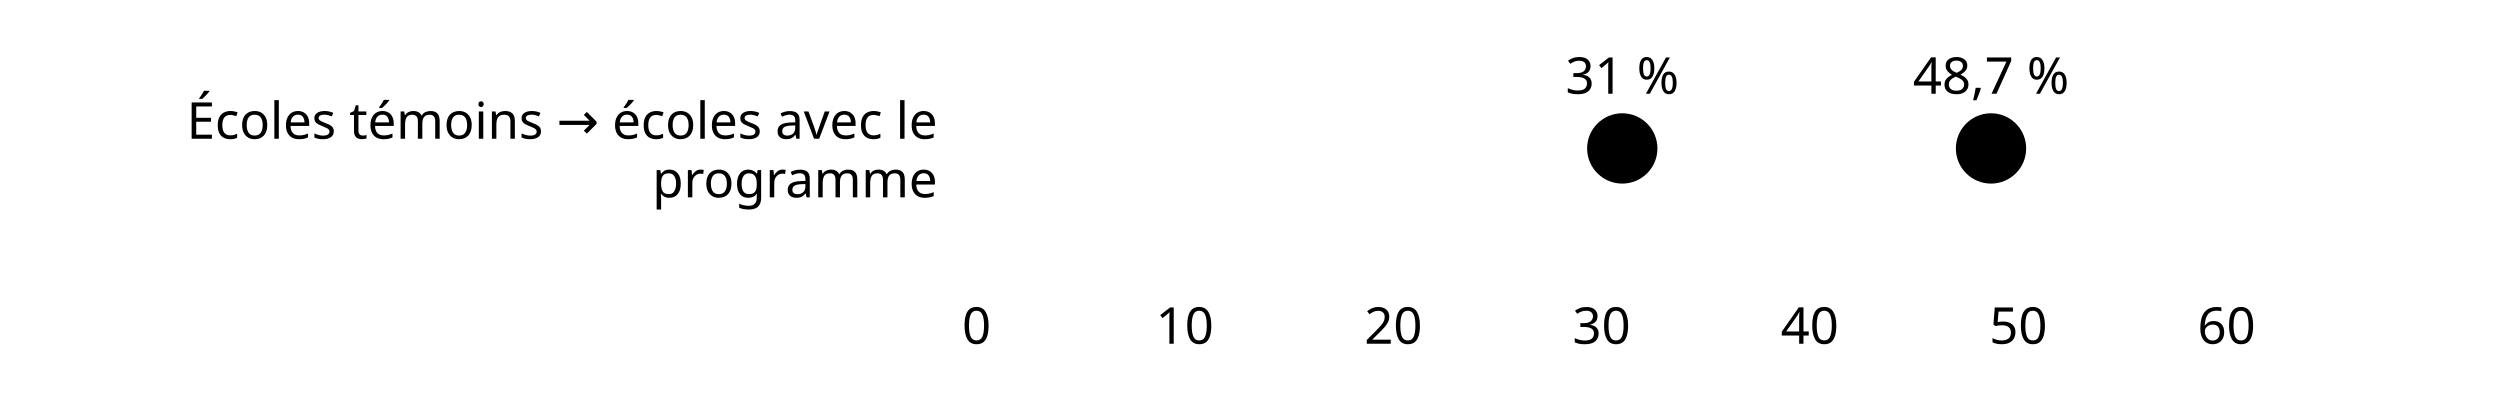
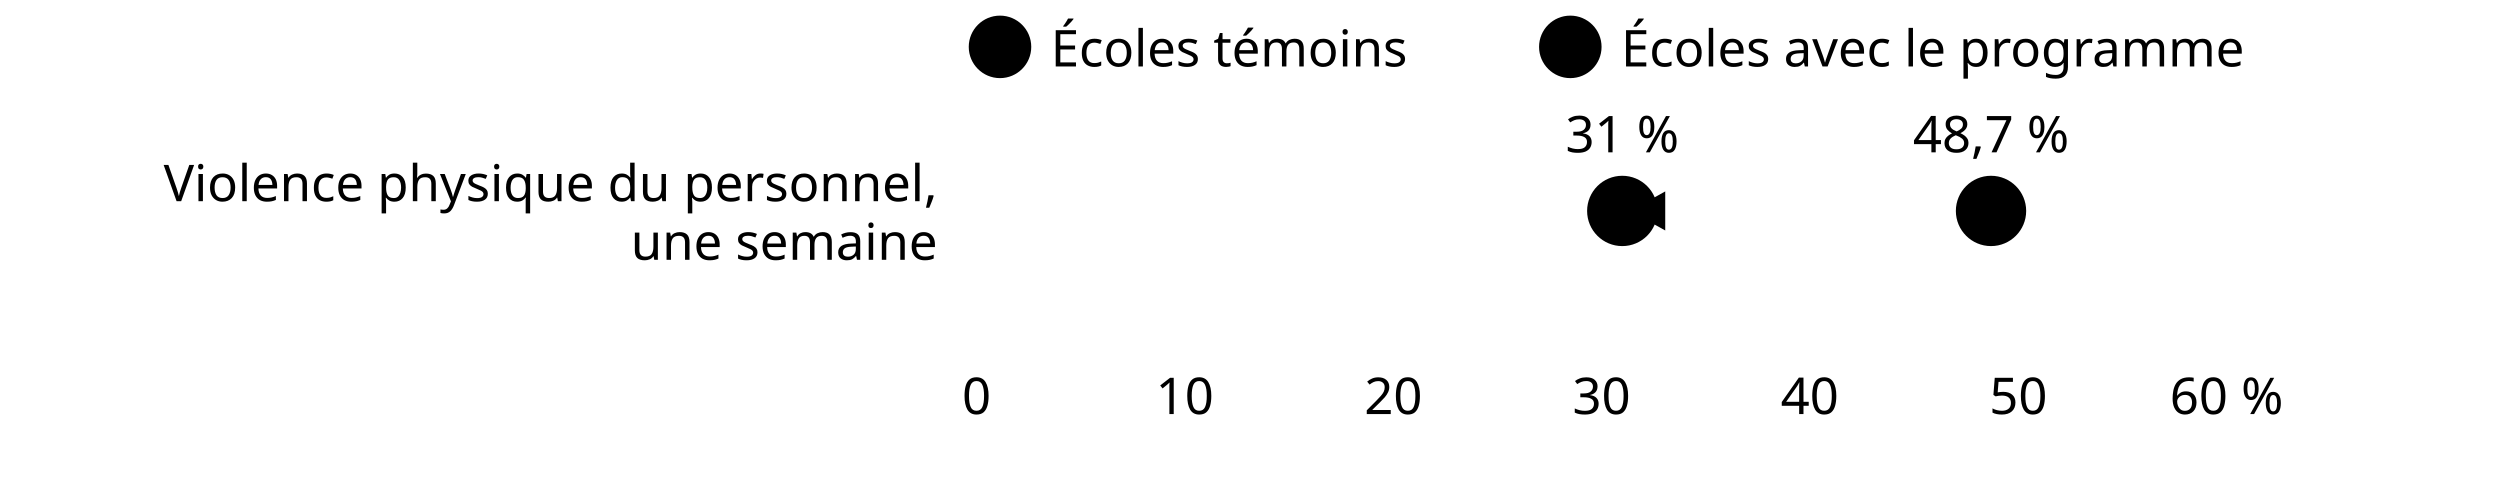
- <svg xmlns="http://www.w3.org/2000/svg" viewBox="0 0 640 106" width="640" height="106" role="img" aria-labelledby="good-school-toolkit-t good-school-toolkit-d" class="" font-family="Public Sans, Segoe UI, system-ui, sans-serif" font-size="13">
-   <line class="grid" x1="250.0" y1="14" x2="250.0" y2="72" />
-   <text class="t-sm" x="250.0" y="88" text-anchor="middle">0</text>
-   <line class="grid" x1="303.3" y1="14" x2="303.3" y2="72" />
-   <text class="t-sm" x="303.3" y="88" text-anchor="middle">10</text>
-   <line class="grid" x1="356.7" y1="14" x2="356.7" y2="72" />
-   <text class="t-sm" x="356.7" y="88" text-anchor="middle">20</text>
-   <line class="grid" x1="410.0" y1="14" x2="410.0" y2="72" />
-   <text class="t-sm" x="410.0" y="88" text-anchor="middle">30</text>
-   <line class="grid" x1="463.3" y1="14" x2="463.3" y2="72" />
-   <text class="t-sm" x="463.3" y="88" text-anchor="middle">40</text>
-   <line class="grid" x1="516.7" y1="14" x2="516.7" y2="72" />
-   <text class="t-sm" x="516.7" y="88" text-anchor="middle">50</text>
-   <line class="grid" x1="570.0" y1="14" x2="570.0" y2="72" />
-   <text class="t-sm" x="570.0" y="88" text-anchor="middle">60</text>
-   <line class="line" x1="509.7" y1="38" x2="415.3" y2="38" stroke-width="3" />
-   <circle class="halo" cx="509.7" cy="38" r="9" />
-   <circle class="dot" cx="509.7" cy="38" r="7" />
-   <circle class="halo" cx="415.3" cy="38" r="9" />
-   <circle class="f1" cx="415.3" cy="38" r="7" />
-   <text class="t-num" x="509.7" y="24" text-anchor="middle">48,7 %</text>
-   <text class="t-num" x="415.3" y="24" text-anchor="middle">31 %</text>
-   <text x="240" y="31.0" text-anchor="end" dominant-baseline="middle">Écoles témoins → écoles avec le</text>
-   <text x="240" y="46.0" text-anchor="end" dominant-baseline="middle">programme</text>
+ <svg xmlns="http://www.w3.org/2000/svg" viewBox="0 0 640 124" width="640" height="124" role="img" aria-labelledby="good-school-toolkit-t good-school-toolkit-d" class="" font-family="Public Sans, Segoe UI, system-ui, sans-serif" font-size="13">
+   <circle class="halo" cx="256" cy="12" r="8" />
+   <circle class="dot-ring" cx="256" cy="12" r="6" />
+   <text x="269" y="12.5" dominant-baseline="middle">Écoles témoins</text>
+   <circle class="halo" cx="402.0" cy="12" r="8" />
+   <circle class="f1" cx="402.0" cy="12" r="6" />
+   <text x="415.0" y="12.5" dominant-baseline="middle">Écoles avec le programme</text>
+   <line class="grid" x1="250.0" y1="28" x2="250.0" y2="90" />
+   <text class="t-sm" x="250.0" y="106" text-anchor="middle">0</text>
+   <line class="grid" x1="303.3" y1="28" x2="303.3" y2="90" />
+   <text class="t-sm" x="303.3" y="106" text-anchor="middle">10</text>
+   <line class="grid" x1="356.7" y1="28" x2="356.7" y2="90" />
+   <text class="t-sm" x="356.7" y="106" text-anchor="middle">20</text>
+   <line class="grid" x1="410.0" y1="28" x2="410.0" y2="90" />
+   <text class="t-sm" x="410.0" y="106" text-anchor="middle">30</text>
+   <line class="grid" x1="463.3" y1="28" x2="463.3" y2="90" />
+   <text class="t-sm" x="463.3" y="106" text-anchor="middle">40</text>
+   <line class="grid" x1="516.7" y1="28" x2="516.7" y2="90" />
+   <text class="t-sm" x="516.7" y="106" text-anchor="middle">50</text>
+   <line class="grid" x1="570.0" y1="28" x2="570.0" y2="90" />
+   <text class="t-sm" x="570.0" y="106" text-anchor="middle">60 %</text>
+   <line class="line" x1="509.7" y1="54" x2="426.3" y2="54" stroke-width="3" />
+   <path class="f1" d="M426.3,49 L426.3,59 L417.3,54 z" />
+   <circle class="halo" cx="509.7" cy="54" r="9" />
+   <circle class="dot-ring" cx="509.7" cy="54" r="7" />
+   <circle class="halo" cx="415.3" cy="54" r="9" />
+   <circle class="f1" cx="415.3" cy="54" r="7" />
+   <text class="t-num" x="509.7" y="39" text-anchor="middle">48,7 %</text>
+   <text class="t-num" x="415.3" y="39" text-anchor="middle">31 %</text>
+   <text x="240" y="47.0" text-anchor="end" dominant-baseline="middle">Violence physique du personnel,</text>
+   <text x="240" y="62.0" text-anchor="end" dominant-baseline="middle">une semaine</text>
</svg>
